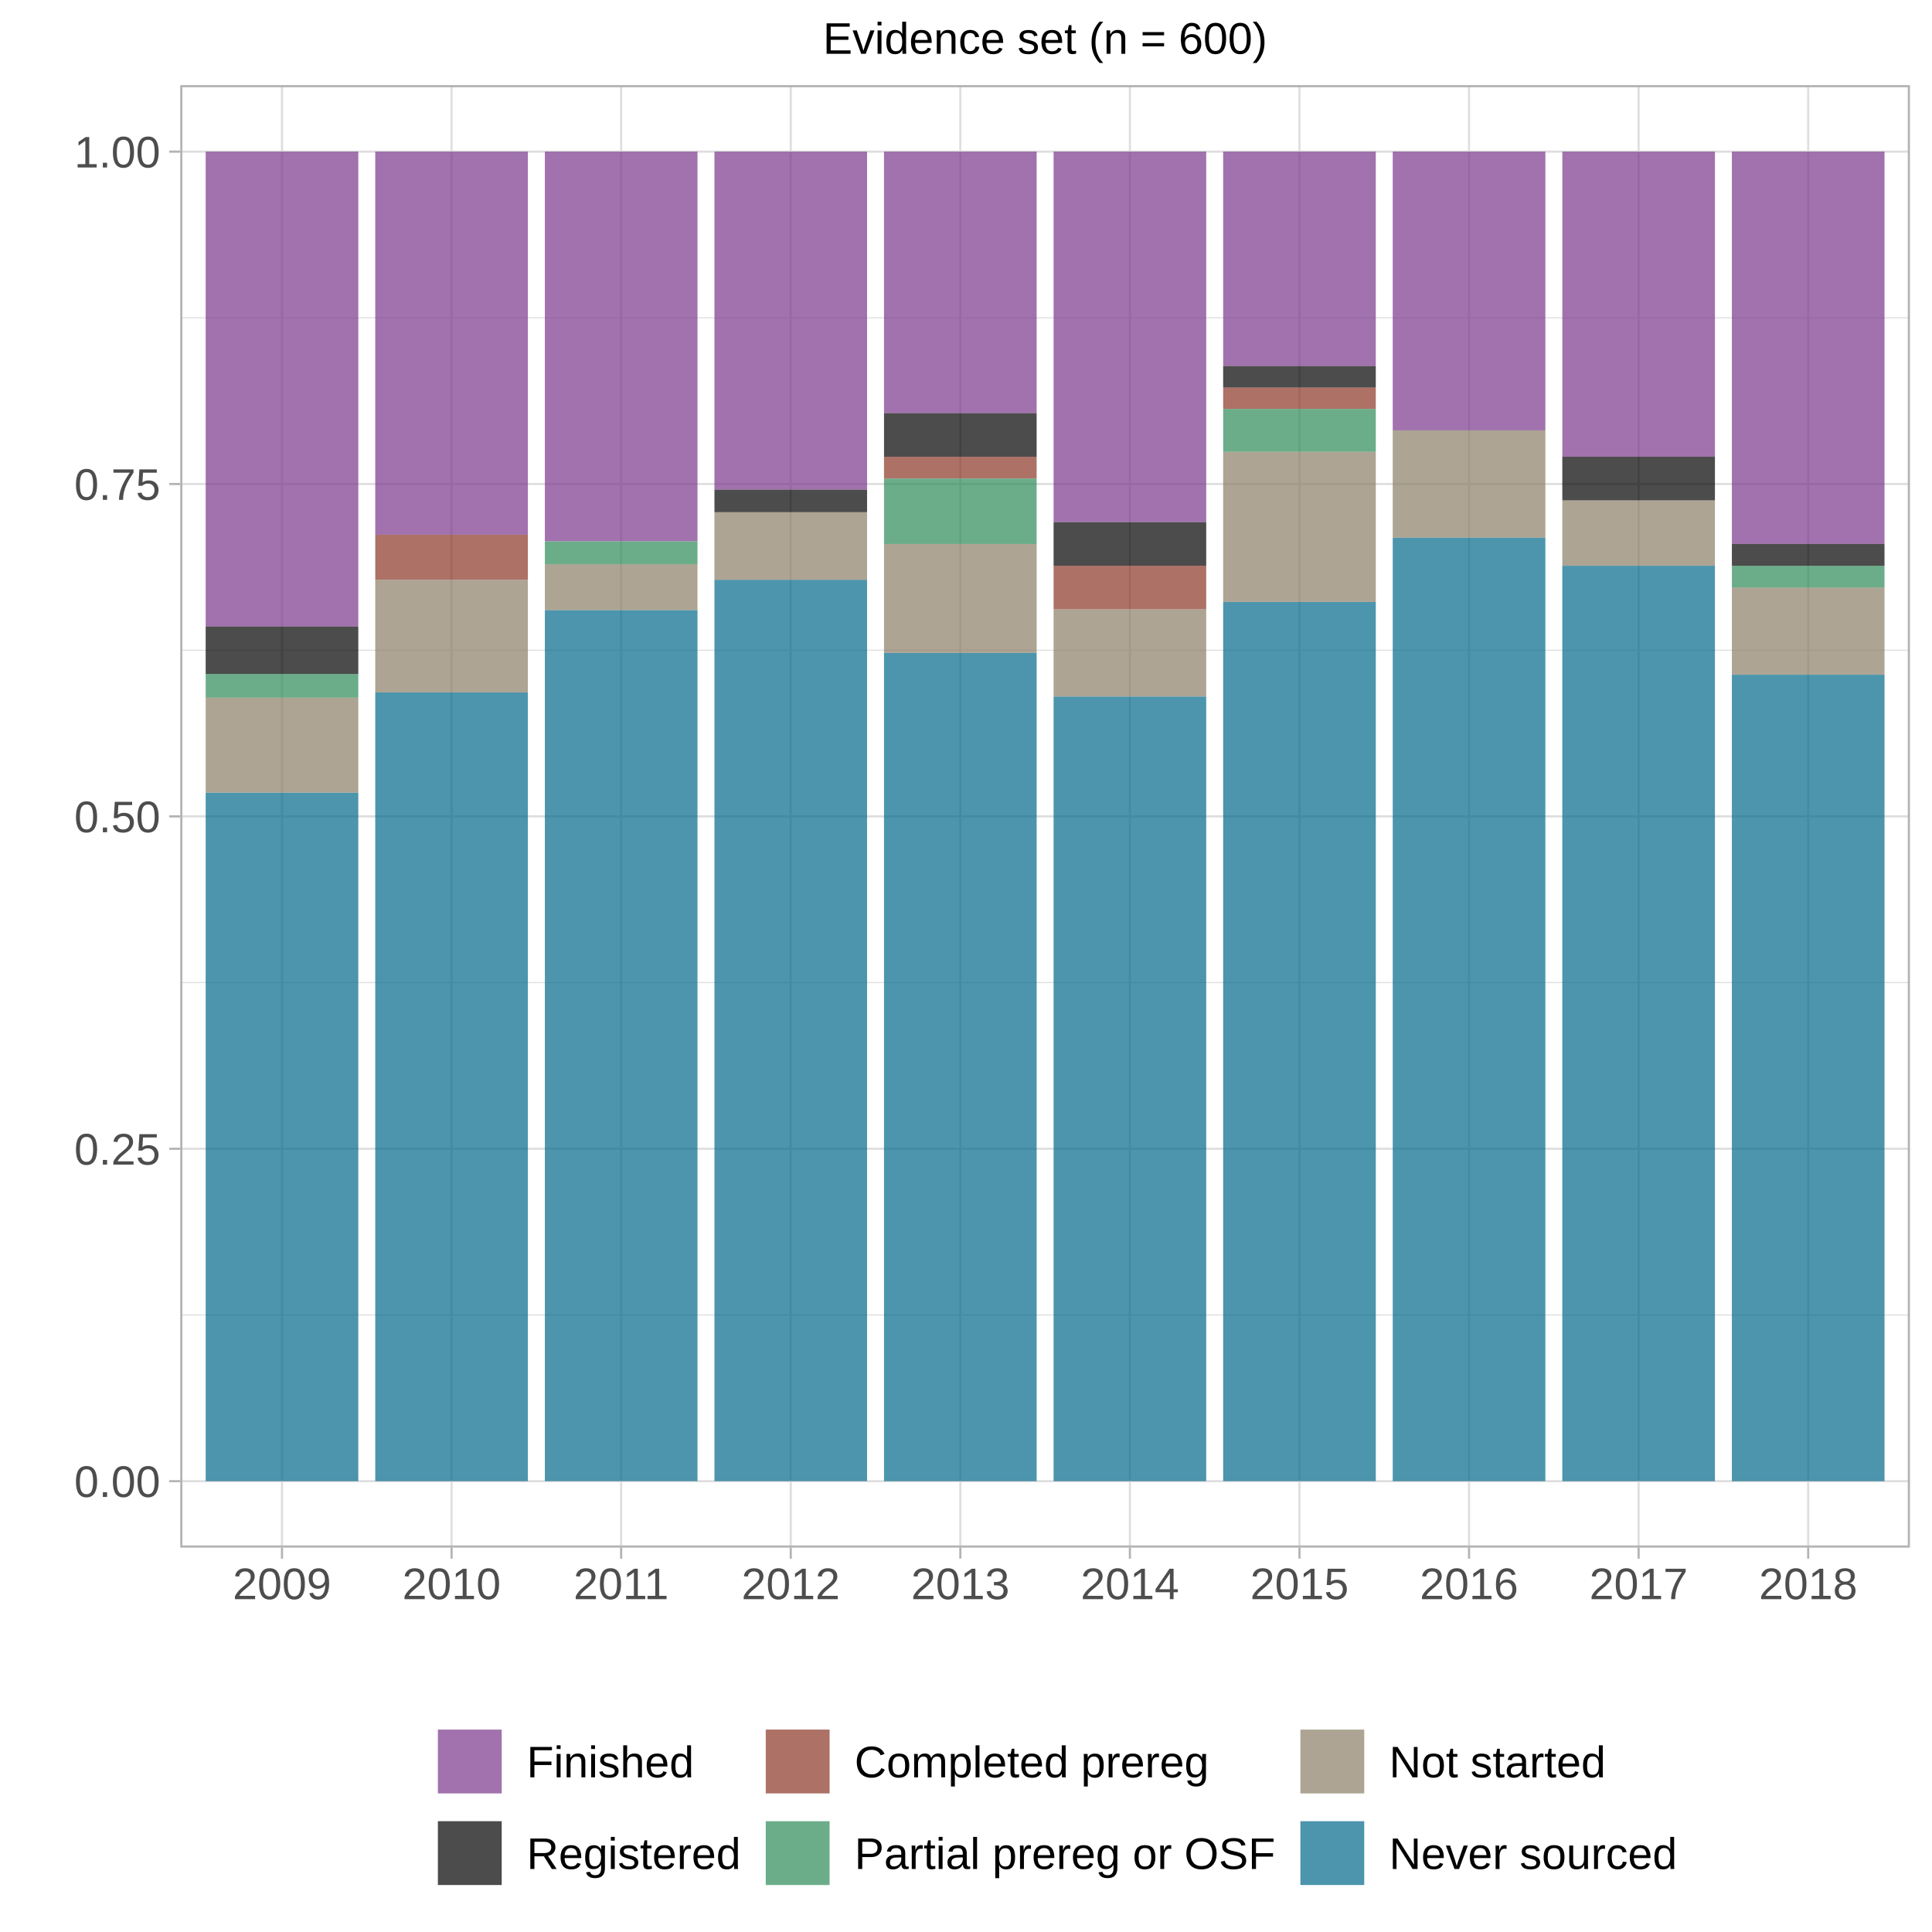
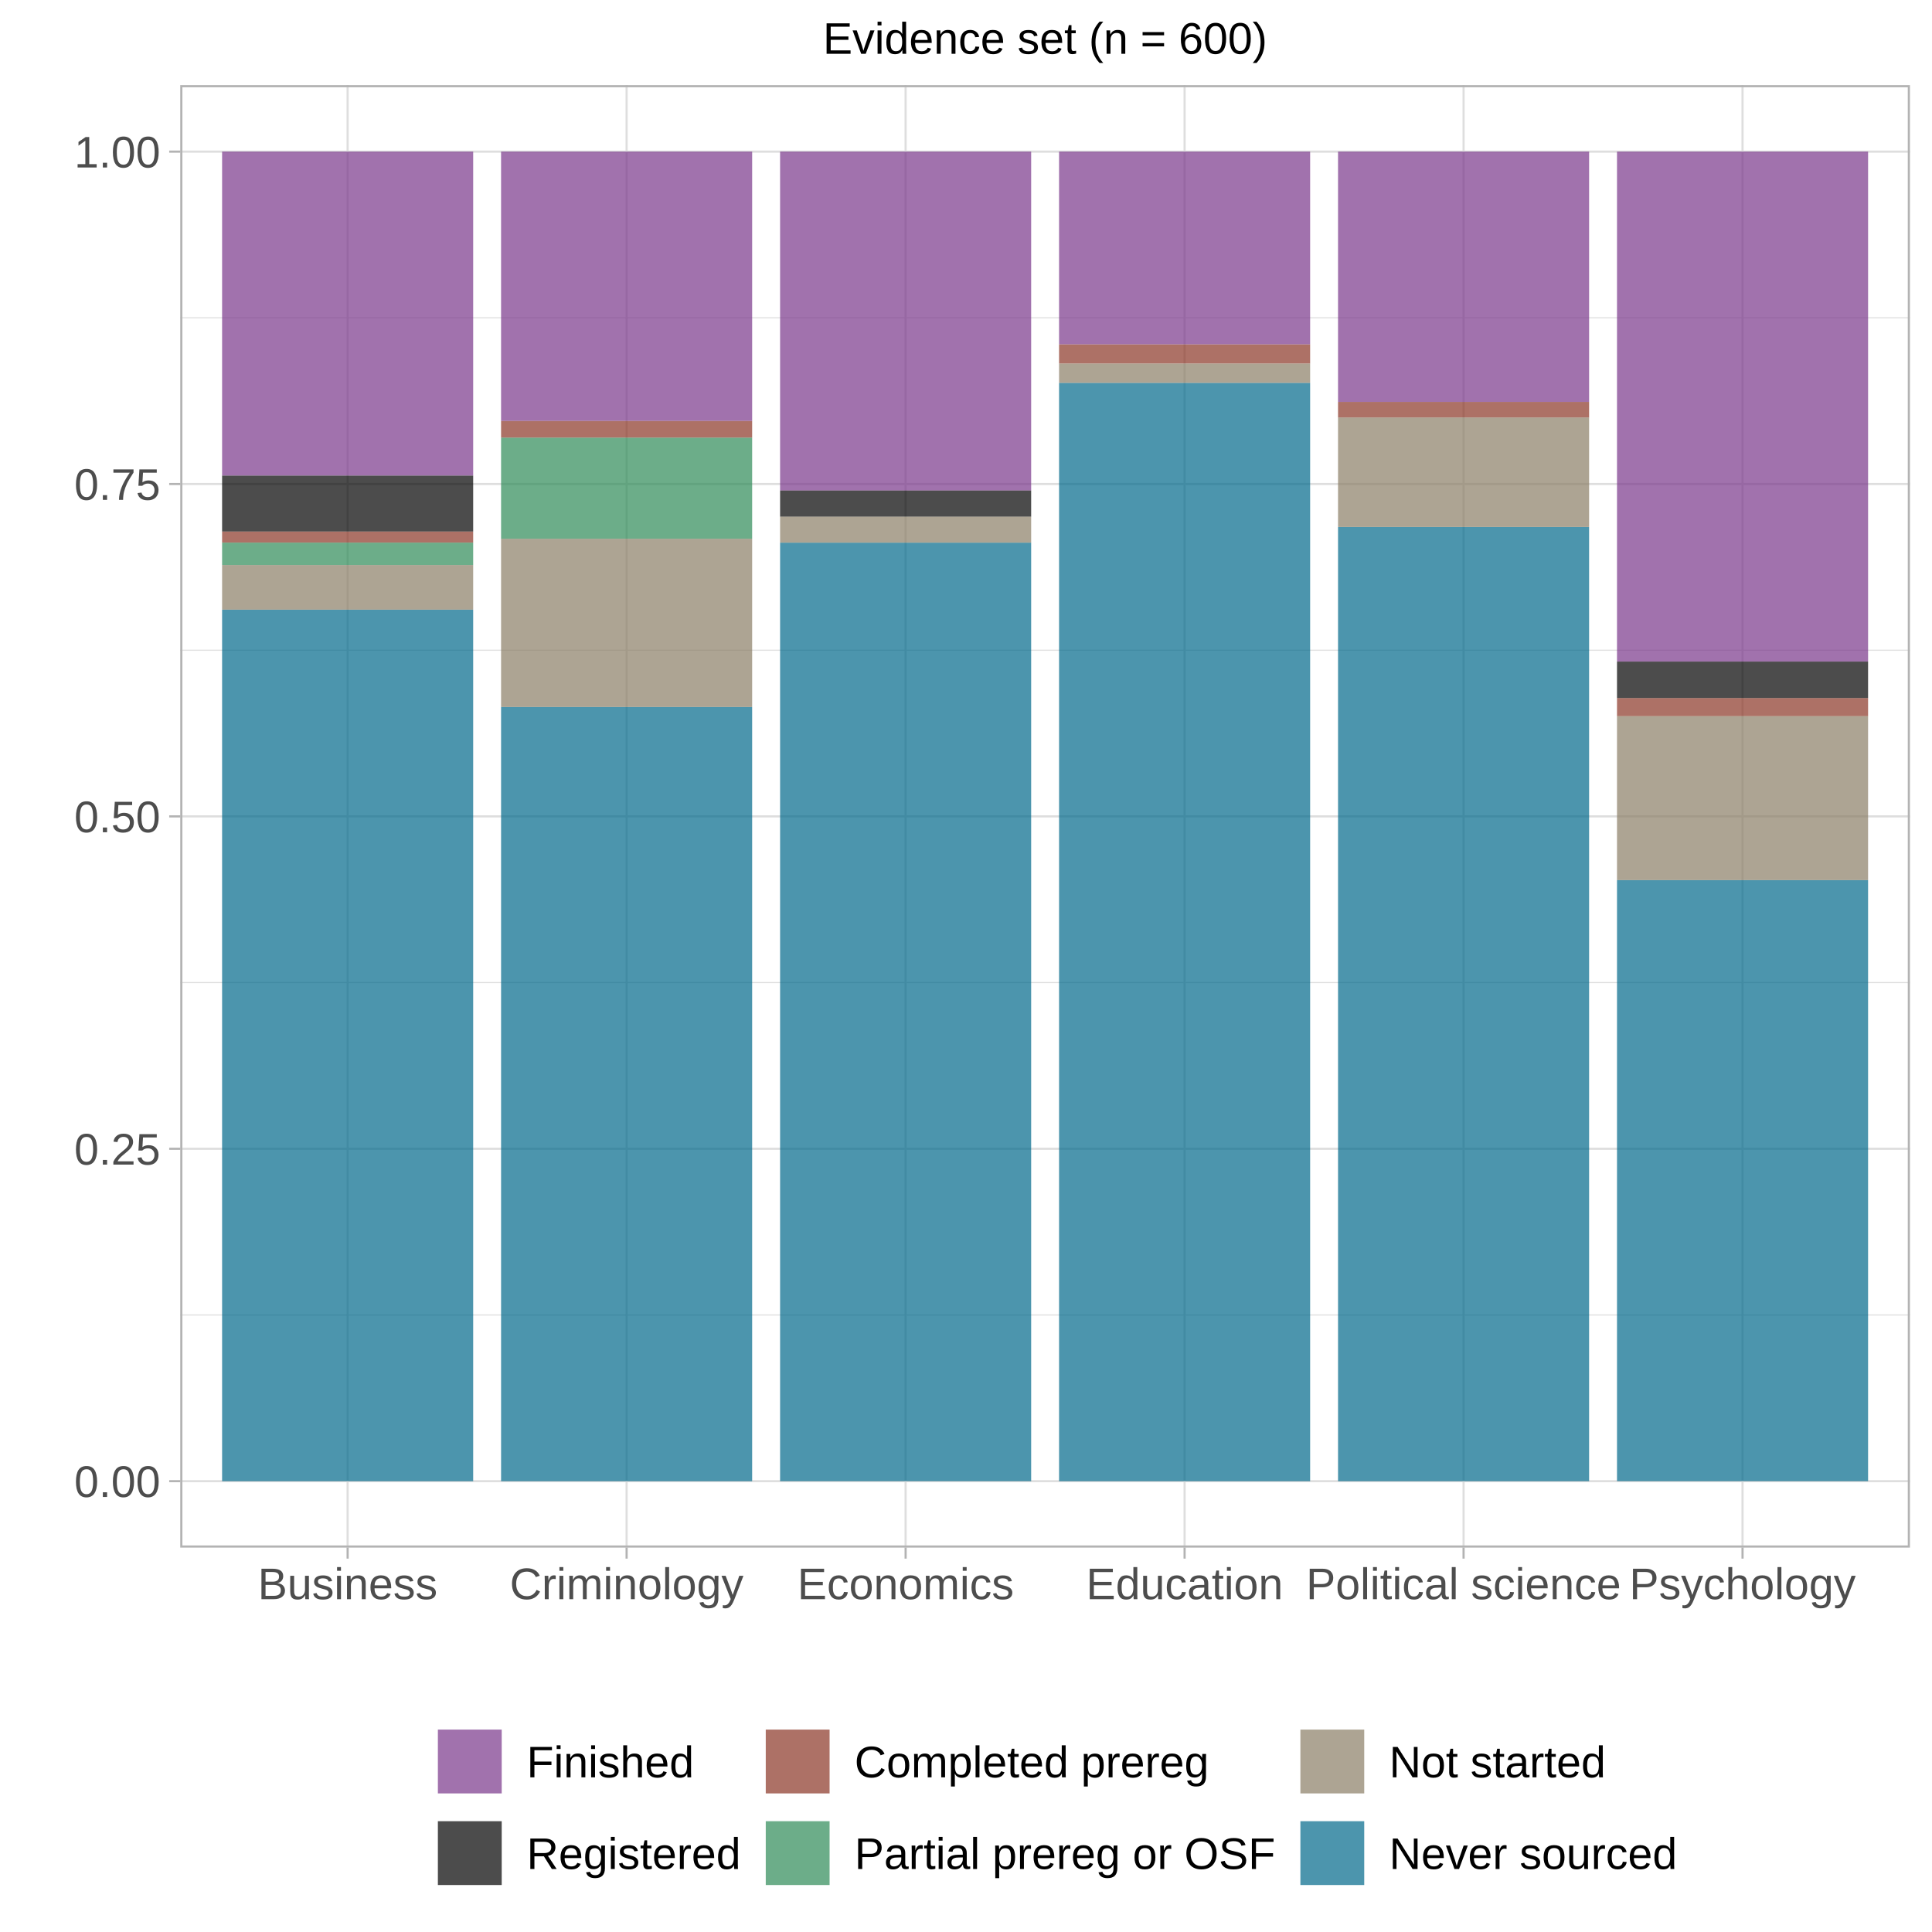
<svg xmlns="http://www.w3.org/2000/svg" width="480.00pt" height="480.00pt" viewBox="0 0 480.00 480.00">
  <g class="svglite">
    <defs>
      <style type="text/css">
    .svglite line, .svglite polyline, .svglite polygon, .svglite path, .svglite rect, .svglite circle {
      fill: none;
      stroke: #000000;
      stroke-linecap: round;
      stroke-linejoin: round;
      stroke-miterlimit: 10.00;
    }
    .svglite text {
      white-space: pre;
    }
    .svglite g.glyphgroup path {
      fill: inherit;
      stroke: none;
    }
  </style>
    </defs>
    <rect width="100%" height="100%" style="stroke: none; fill: #FFFFFF;" />
    <defs>
      <clipPath id="cpMC4wMHw0ODAuMDB8MC4wMHw0ODAuMDA=">
        <rect x="0.00" y="0.00" width="480.00" height="480.00" />
      </clipPath>
    </defs>
    <g clip-path="url(#cpMC4wMHw0ODAuMDB8MC4wMHw0ODAuMDA=)">
      <rect x="0.00" y="-0" width="480.00" height="480.00" style="stroke-width: 1.07; stroke: #FFFFFF; fill: #FFFFFF;" />
    </g>
    <defs>
      <clipPath id="cpNDQuNzh8NDc0LjUyfDIxLjE1fDM4NC41MA==">
        <rect x="44.78" y="21.15" width="429.74" height="363.35" />
      </clipPath>
    </defs>
    <g clip-path="url(#cpNDQuNzh8NDc0LjUyfDIxLjE1fDM4NC41MA==)">
      <rect x="44.78" y="21.15" width="429.74" height="363.35" style="stroke-width: 1.07; stroke: none; fill: #FFFFFF;" />
      <polyline points="44.78,326.70 474.52,326.70 " style="stroke-width: 0.27; stroke: #DEDEDE; stroke-linecap: butt;" />
      <polyline points="44.78,244.12 474.52,244.12 " style="stroke-width: 0.27; stroke: #DEDEDE; stroke-linecap: butt;" />
      <polyline points="44.78,161.54 474.52,161.54 " style="stroke-width: 0.27; stroke: #DEDEDE; stroke-linecap: butt;" />
      <polyline points="44.78,78.96 474.52,78.96 " style="stroke-width: 0.27; stroke: #DEDEDE; stroke-linecap: butt;" />
      <polyline points="44.78,367.99 474.52,367.99 " style="stroke-width: 0.53; stroke: #DEDEDE; stroke-linecap: butt;" />
      <polyline points="44.78,285.41 474.52,285.41 " style="stroke-width: 0.53; stroke: #DEDEDE; stroke-linecap: butt;" />
      <polyline points="44.78,202.83 474.52,202.83 " style="stroke-width: 0.53; stroke: #DEDEDE; stroke-linecap: butt;" />
      <polyline points="44.78,120.25 474.52,120.25 " style="stroke-width: 0.53; stroke: #DEDEDE; stroke-linecap: butt;" />
      <polyline points="44.78,37.67 474.52,37.67 " style="stroke-width: 0.53; stroke: #DEDEDE; stroke-linecap: butt;" />
-       <polyline points="70.06,384.50 70.06,21.15 " style="stroke-width: 0.53; stroke: #DEDEDE; stroke-linecap: butt;" />
-       <polyline points="112.19,384.50 112.19,21.15 " style="stroke-width: 0.53; stroke: #DEDEDE; stroke-linecap: butt;" />
-       <polyline points="154.32,384.50 154.32,21.15 " style="stroke-width: 0.53; stroke: #DEDEDE; stroke-linecap: butt;" />
-       <polyline points="196.46,384.50 196.46,21.15 " style="stroke-width: 0.53; stroke: #DEDEDE; stroke-linecap: butt;" />
-       <polyline points="238.59,384.50 238.59,21.15 " style="stroke-width: 0.53; stroke: #DEDEDE; stroke-linecap: butt;" />
-       <polyline points="280.72,384.50 280.72,21.15 " style="stroke-width: 0.53; stroke: #DEDEDE; stroke-linecap: butt;" />
-       <polyline points="322.85,384.50 322.85,21.15 " style="stroke-width: 0.53; stroke: #DEDEDE; stroke-linecap: butt;" />
-       <polyline points="364.98,384.50 364.98,21.15 " style="stroke-width: 0.53; stroke: #DEDEDE; stroke-linecap: butt;" />
-       <polyline points="407.11,384.50 407.11,21.15 " style="stroke-width: 0.53; stroke: #DEDEDE; stroke-linecap: butt;" />
-       <polyline points="449.24,384.50 449.24,21.15 " style="stroke-width: 0.53; stroke: #DEDEDE; stroke-linecap: butt;" />
-       <rect x="51.10" y="167.44" width="37.92" height="0.00" style="stroke-width: 1.07; stroke: none; stroke-linecap: butt; stroke-linejoin: miter; fill: #8B3626; fill-opacity: 0.70;" />
-       <rect x="51.10" y="37.67" width="37.92" height="117.97" style="stroke-width: 1.07; stroke: none; stroke-linecap: butt; stroke-linejoin: miter; fill: #7A378B; fill-opacity: 0.70;" />
-       <rect x="51.10" y="196.93" width="37.92" height="171.06" style="stroke-width: 1.07; stroke: none; stroke-linecap: butt; stroke-linejoin: miter; fill: #00688B; fill-opacity: 0.70;" />
-       <rect x="51.10" y="173.34" width="37.92" height="23.59" style="stroke-width: 1.07; stroke: none; stroke-linecap: butt; stroke-linejoin: miter; fill: #8B7E66; fill-opacity: 0.70;" />
-       <rect x="51.10" y="167.44" width="37.92" height="5.90" style="stroke-width: 1.07; stroke: none; stroke-linecap: butt; stroke-linejoin: miter; fill: #2E8B57; fill-opacity: 0.70;" />
-       <rect x="51.10" y="155.64" width="37.92" height="11.80" style="stroke-width: 1.07; stroke: none; stroke-linecap: butt; stroke-linejoin: miter; fill: #000000; fill-opacity: 0.70;" />
-       <rect x="93.23" y="132.85" width="37.92" height="11.20" style="stroke-width: 1.07; stroke: none; stroke-linecap: butt; stroke-linejoin: miter; fill: #8B3626; fill-opacity: 0.70;" />
-       <rect x="93.23" y="37.67" width="37.92" height="95.18" style="stroke-width: 1.07; stroke: none; stroke-linecap: butt; stroke-linejoin: miter; fill: #7A378B; fill-opacity: 0.70;" />
-       <rect x="93.23" y="172.04" width="37.92" height="195.95" style="stroke-width: 1.07; stroke: none; stroke-linecap: butt; stroke-linejoin: miter; fill: #00688B; fill-opacity: 0.70;" />
-       <rect x="93.23" y="144.04" width="37.92" height="27.99" style="stroke-width: 1.07; stroke: none; stroke-linecap: butt; stroke-linejoin: miter; fill: #8B7E66; fill-opacity: 0.70;" />
-       <rect x="93.23" y="144.04" width="37.92" height="0.00" style="stroke-width: 1.07; stroke: none; stroke-linecap: butt; stroke-linejoin: miter; fill: #2E8B57; fill-opacity: 0.70;" />
-       <rect x="93.23" y="132.85" width="37.92" height="0.00" style="stroke-width: 1.07; stroke: none; stroke-linecap: butt; stroke-linejoin: miter; fill: #000000; fill-opacity: 0.70;" />
-       <rect x="135.37" y="134.49" width="37.92" height="0.00" style="stroke-width: 1.07; stroke: none; stroke-linecap: butt; stroke-linejoin: miter; fill: #8B3626; fill-opacity: 0.70;" />
-       <rect x="135.37" y="37.67" width="37.92" height="96.82" style="stroke-width: 1.07; stroke: none; stroke-linecap: butt; stroke-linejoin: miter; fill: #7A378B; fill-opacity: 0.70;" />
-       <rect x="135.37" y="151.57" width="37.92" height="216.41" style="stroke-width: 1.07; stroke: none; stroke-linecap: butt; stroke-linejoin: miter; fill: #00688B; fill-opacity: 0.70;" />
-       <rect x="135.37" y="140.18" width="37.92" height="11.39" style="stroke-width: 1.07; stroke: none; stroke-linecap: butt; stroke-linejoin: miter; fill: #8B7E66; fill-opacity: 0.70;" />
-       <rect x="135.37" y="134.49" width="37.92" height="5.70" style="stroke-width: 1.07; stroke: none; stroke-linecap: butt; stroke-linejoin: miter; fill: #2E8B57; fill-opacity: 0.70;" />
-       <rect x="135.37" y="134.49" width="37.92" height="0.00" style="stroke-width: 1.07; stroke: none; stroke-linecap: butt; stroke-linejoin: miter; fill: #000000; fill-opacity: 0.70;" />
-       <rect x="177.50" y="127.25" width="37.92" height="0.00" style="stroke-width: 1.07; stroke: none; stroke-linecap: butt; stroke-linejoin: miter; fill: #8B3626; fill-opacity: 0.70;" />
-       <rect x="177.50" y="37.67" width="37.92" height="83.98" style="stroke-width: 1.07; stroke: none; stroke-linecap: butt; stroke-linejoin: miter; fill: #7A378B; fill-opacity: 0.70;" />
-       <rect x="177.50" y="144.04" width="37.92" height="223.94" style="stroke-width: 1.07; stroke: none; stroke-linecap: butt; stroke-linejoin: miter; fill: #00688B; fill-opacity: 0.70;" />
-       <rect x="177.50" y="127.25" width="37.92" height="16.80" style="stroke-width: 1.07; stroke: none; stroke-linecap: butt; stroke-linejoin: miter; fill: #8B7E66; fill-opacity: 0.70;" />
-       <rect x="177.50" y="127.25" width="37.92" height="0.00" style="stroke-width: 1.07; stroke: none; stroke-linecap: butt; stroke-linejoin: miter; fill: #2E8B57; fill-opacity: 0.70;" />
-       <rect x="177.50" y="121.65" width="37.92" height="5.60" style="stroke-width: 1.07; stroke: none; stroke-linecap: butt; stroke-linejoin: miter; fill: #000000; fill-opacity: 0.70;" />
-       <rect x="219.63" y="113.48" width="37.92" height="5.42" style="stroke-width: 1.07; stroke: none; stroke-linecap: butt; stroke-linejoin: miter; fill: #8B3626; fill-opacity: 0.70;" />
-       <rect x="219.63" y="37.67" width="37.92" height="64.98" style="stroke-width: 1.07; stroke: none; stroke-linecap: butt; stroke-linejoin: miter; fill: #7A378B; fill-opacity: 0.70;" />
-       <rect x="219.63" y="162.22" width="37.92" height="205.77" style="stroke-width: 1.07; stroke: none; stroke-linecap: butt; stroke-linejoin: miter; fill: #00688B; fill-opacity: 0.70;" />
-       <rect x="219.63" y="135.14" width="37.92" height="27.08" style="stroke-width: 1.07; stroke: none; stroke-linecap: butt; stroke-linejoin: miter; fill: #8B7E66; fill-opacity: 0.70;" />
-       <rect x="219.63" y="118.90" width="37.92" height="16.25" style="stroke-width: 1.07; stroke: none; stroke-linecap: butt; stroke-linejoin: miter; fill: #2E8B57; fill-opacity: 0.70;" />
-       <rect x="219.63" y="102.65" width="37.92" height="10.83" style="stroke-width: 1.07; stroke: none; stroke-linecap: butt; stroke-linejoin: miter; fill: #000000; fill-opacity: 0.70;" />
-       <rect x="261.76" y="140.56" width="37.92" height="10.83" style="stroke-width: 1.07; stroke: none; stroke-linecap: butt; stroke-linejoin: miter; fill: #8B3626; fill-opacity: 0.70;" />
-       <rect x="261.76" y="37.67" width="37.92" height="92.06" style="stroke-width: 1.07; stroke: none; stroke-linecap: butt; stroke-linejoin: miter; fill: #7A378B; fill-opacity: 0.70;" />
-       <rect x="261.76" y="173.05" width="37.92" height="194.94" style="stroke-width: 1.07; stroke: none; stroke-linecap: butt; stroke-linejoin: miter; fill: #00688B; fill-opacity: 0.70;" />
-       <rect x="261.76" y="151.39" width="37.92" height="21.66" style="stroke-width: 1.07; stroke: none; stroke-linecap: butt; stroke-linejoin: miter; fill: #8B7E66; fill-opacity: 0.70;" />
-       <rect x="261.76" y="151.39" width="37.92" height="0.00" style="stroke-width: 1.07; stroke: none; stroke-linecap: butt; stroke-linejoin: miter; fill: #2E8B57; fill-opacity: 0.70;" />
-       <rect x="261.76" y="129.73" width="37.92" height="10.83" style="stroke-width: 1.07; stroke: none; stroke-linecap: butt; stroke-linejoin: miter; fill: #000000; fill-opacity: 0.70;" />
-       <rect x="303.89" y="96.27" width="37.92" height="5.33" style="stroke-width: 1.07; stroke: none; stroke-linecap: butt; stroke-linejoin: miter; fill: #8B3626; fill-opacity: 0.70;" />
-       <rect x="303.89" y="37.67" width="37.92" height="53.28" style="stroke-width: 1.07; stroke: none; stroke-linecap: butt; stroke-linejoin: miter; fill: #7A378B; fill-opacity: 0.70;" />
-       <rect x="303.89" y="149.55" width="37.92" height="218.43" style="stroke-width: 1.07; stroke: none; stroke-linecap: butt; stroke-linejoin: miter; fill: #00688B; fill-opacity: 0.70;" />
-       <rect x="303.89" y="112.26" width="37.92" height="37.29" style="stroke-width: 1.07; stroke: none; stroke-linecap: butt; stroke-linejoin: miter; fill: #8B7E66; fill-opacity: 0.70;" />
-       <rect x="303.89" y="101.60" width="37.92" height="10.66" style="stroke-width: 1.07; stroke: none; stroke-linecap: butt; stroke-linejoin: miter; fill: #2E8B57; fill-opacity: 0.70;" />
-       <rect x="303.89" y="90.95" width="37.92" height="5.33" style="stroke-width: 1.07; stroke: none; stroke-linecap: butt; stroke-linejoin: miter; fill: #000000; fill-opacity: 0.70;" />
-       <rect x="346.02" y="106.93" width="37.92" height="0.00" style="stroke-width: 1.07; stroke: none; stroke-linecap: butt; stroke-linejoin: miter; fill: #8B3626; fill-opacity: 0.70;" />
-       <rect x="346.02" y="37.67" width="37.92" height="69.26" style="stroke-width: 1.07; stroke: none; stroke-linecap: butt; stroke-linejoin: miter; fill: #7A378B; fill-opacity: 0.70;" />
-       <rect x="346.02" y="133.57" width="37.92" height="234.42" style="stroke-width: 1.07; stroke: none; stroke-linecap: butt; stroke-linejoin: miter; fill: #00688B; fill-opacity: 0.70;" />
-       <rect x="346.02" y="106.93" width="37.92" height="26.64" style="stroke-width: 1.07; stroke: none; stroke-linecap: butt; stroke-linejoin: miter; fill: #8B7E66; fill-opacity: 0.70;" />
-       <rect x="346.02" y="106.93" width="37.92" height="0.00" style="stroke-width: 1.07; stroke: none; stroke-linecap: butt; stroke-linejoin: miter; fill: #2E8B57; fill-opacity: 0.70;" />
-       <rect x="346.02" y="106.93" width="37.92" height="0.00" style="stroke-width: 1.07; stroke: none; stroke-linecap: butt; stroke-linejoin: miter; fill: #000000; fill-opacity: 0.70;" />
-       <rect x="388.15" y="124.31" width="37.92" height="0.00" style="stroke-width: 1.07; stroke: none; stroke-linecap: butt; stroke-linejoin: miter; fill: #8B3626; fill-opacity: 0.70;" />
-       <rect x="388.15" y="37.67" width="37.92" height="75.81" style="stroke-width: 1.07; stroke: none; stroke-linecap: butt; stroke-linejoin: miter; fill: #7A378B; fill-opacity: 0.70;" />
-       <rect x="388.15" y="140.56" width="37.92" height="227.43" style="stroke-width: 1.07; stroke: none; stroke-linecap: butt; stroke-linejoin: miter; fill: #00688B; fill-opacity: 0.70;" />
-       <rect x="388.15" y="124.31" width="37.92" height="16.25" style="stroke-width: 1.07; stroke: none; stroke-linecap: butt; stroke-linejoin: miter; fill: #8B7E66; fill-opacity: 0.70;" />
-       <rect x="388.15" y="124.31" width="37.92" height="0.00" style="stroke-width: 1.07; stroke: none; stroke-linecap: butt; stroke-linejoin: miter; fill: #2E8B57; fill-opacity: 0.70;" />
-       <rect x="388.15" y="113.48" width="37.92" height="10.83" style="stroke-width: 1.07; stroke: none; stroke-linecap: butt; stroke-linejoin: miter; fill: #000000; fill-opacity: 0.70;" />
-       <rect x="430.28" y="140.56" width="37.92" height="0.00" style="stroke-width: 1.07; stroke: none; stroke-linecap: butt; stroke-linejoin: miter; fill: #8B3626; fill-opacity: 0.70;" />
-       <rect x="430.28" y="37.67" width="37.92" height="97.47" style="stroke-width: 1.07; stroke: none; stroke-linecap: butt; stroke-linejoin: miter; fill: #7A378B; fill-opacity: 0.70;" />
-       <rect x="430.28" y="167.63" width="37.92" height="200.36" style="stroke-width: 1.07; stroke: none; stroke-linecap: butt; stroke-linejoin: miter; fill: #00688B; fill-opacity: 0.70;" />
-       <rect x="430.28" y="145.97" width="37.92" height="21.66" style="stroke-width: 1.07; stroke: none; stroke-linecap: butt; stroke-linejoin: miter; fill: #8B7E66; fill-opacity: 0.70;" />
-       <rect x="430.28" y="140.56" width="37.92" height="5.42" style="stroke-width: 1.07; stroke: none; stroke-linecap: butt; stroke-linejoin: miter; fill: #2E8B57; fill-opacity: 0.70;" />
-       <rect x="430.28" y="135.14" width="37.92" height="5.42" style="stroke-width: 1.07; stroke: none; stroke-linecap: butt; stroke-linejoin: miter; fill: #000000; fill-opacity: 0.70;" />
+       <polyline points="86.37,384.50 86.37,21.15 " style="stroke-width: 0.53; stroke: #DEDEDE; stroke-linecap: butt;" />
+       <polyline points="155.68,384.50 155.68,21.15 " style="stroke-width: 0.53; stroke: #DEDEDE; stroke-linecap: butt;" />
+       <polyline points="225.00,384.50 225.00,21.15 " style="stroke-width: 0.53; stroke: #DEDEDE; stroke-linecap: butt;" />
+       <polyline points="294.31,384.50 294.31,21.15 " style="stroke-width: 0.53; stroke: #DEDEDE; stroke-linecap: butt;" />
+       <polyline points="363.62,384.50 363.62,21.15 " style="stroke-width: 0.53; stroke: #DEDEDE; stroke-linecap: butt;" />
+       <polyline points="432.93,384.50 432.93,21.15 " style="stroke-width: 0.53; stroke: #DEDEDE; stroke-linecap: butt;" />
+       <rect x="55.18" y="132.05" width="62.38" height="2.78" style="stroke-width: 1.07; stroke: none; stroke-linecap: butt; stroke-linejoin: miter; fill: #8B3626; fill-opacity: 0.70;" />
+       <rect x="55.18" y="37.67" width="62.38" height="80.50" style="stroke-width: 1.07; stroke: none; stroke-linecap: butt; stroke-linejoin: miter; fill: #7A378B; fill-opacity: 0.70;" />
+       <rect x="55.18" y="151.48" width="62.38" height="216.51" style="stroke-width: 1.07; stroke: none; stroke-linecap: butt; stroke-linejoin: miter; fill: #00688B; fill-opacity: 0.70;" />
+       <rect x="55.18" y="140.37" width="62.38" height="11.10" style="stroke-width: 1.07; stroke: none; stroke-linecap: butt; stroke-linejoin: miter; fill: #8B7E66; fill-opacity: 0.70;" />
+       <rect x="55.18" y="134.82" width="62.38" height="5.55" style="stroke-width: 1.07; stroke: none; stroke-linecap: butt; stroke-linejoin: miter; fill: #2E8B57; fill-opacity: 0.70;" />
+       <rect x="55.18" y="118.17" width="62.38" height="13.88" style="stroke-width: 1.07; stroke: none; stroke-linecap: butt; stroke-linejoin: miter; fill: #000000; fill-opacity: 0.70;" />
+       <rect x="193.81" y="128.34" width="62.38" height="0.00" style="stroke-width: 1.07; stroke: none; stroke-linecap: butt; stroke-linejoin: miter; fill: #8B3626; fill-opacity: 0.70;" />
+       <rect x="193.81" y="37.67" width="62.38" height="84.20" style="stroke-width: 1.07; stroke: none; stroke-linecap: butt; stroke-linejoin: miter; fill: #7A378B; fill-opacity: 0.70;" />
+       <rect x="193.81" y="134.82" width="62.38" height="233.16" style="stroke-width: 1.07; stroke: none; stroke-linecap: butt; stroke-linejoin: miter; fill: #00688B; fill-opacity: 0.70;" />
+       <rect x="193.81" y="128.34" width="62.38" height="6.48" style="stroke-width: 1.07; stroke: none; stroke-linecap: butt; stroke-linejoin: miter; fill: #8B7E66; fill-opacity: 0.70;" />
+       <rect x="193.81" y="128.34" width="62.38" height="0.00" style="stroke-width: 1.07; stroke: none; stroke-linecap: butt; stroke-linejoin: miter; fill: #2E8B57; fill-opacity: 0.70;" />
+       <rect x="193.81" y="121.87" width="62.38" height="6.48" style="stroke-width: 1.07; stroke: none; stroke-linecap: butt; stroke-linejoin: miter; fill: #000000; fill-opacity: 0.70;" />
+       <rect x="263.12" y="85.54" width="62.38" height="4.79" style="stroke-width: 1.07; stroke: none; stroke-linecap: butt; stroke-linejoin: miter; fill: #8B3626; fill-opacity: 0.70;" />
+       <rect x="263.12" y="37.67" width="62.38" height="47.87" style="stroke-width: 1.07; stroke: none; stroke-linecap: butt; stroke-linejoin: miter; fill: #7A378B; fill-opacity: 0.70;" />
+       <rect x="263.12" y="95.12" width="62.38" height="272.87" style="stroke-width: 1.07; stroke: none; stroke-linecap: butt; stroke-linejoin: miter; fill: #00688B; fill-opacity: 0.70;" />
+       <rect x="263.12" y="90.33" width="62.38" height="4.79" style="stroke-width: 1.07; stroke: none; stroke-linecap: butt; stroke-linejoin: miter; fill: #8B7E66; fill-opacity: 0.70;" />
+       <rect x="263.12" y="90.33" width="62.38" height="0.00" style="stroke-width: 1.07; stroke: none; stroke-linecap: butt; stroke-linejoin: miter; fill: #2E8B57; fill-opacity: 0.70;" />
+       <rect x="263.12" y="85.54" width="62.38" height="0.00" style="stroke-width: 1.07; stroke: none; stroke-linecap: butt; stroke-linejoin: miter; fill: #000000; fill-opacity: 0.70;" />
+       <rect x="332.43" y="99.85" width="62.38" height="3.89" style="stroke-width: 1.07; stroke: none; stroke-linecap: butt; stroke-linejoin: miter; fill: #8B3626; fill-opacity: 0.70;" />
+       <rect x="332.43" y="37.67" width="62.38" height="62.18" style="stroke-width: 1.07; stroke: none; stroke-linecap: butt; stroke-linejoin: miter; fill: #7A378B; fill-opacity: 0.70;" />
+       <rect x="332.43" y="130.94" width="62.38" height="237.05" style="stroke-width: 1.07; stroke: none; stroke-linecap: butt; stroke-linejoin: miter; fill: #00688B; fill-opacity: 0.70;" />
+       <rect x="332.43" y="103.73" width="62.38" height="27.20" style="stroke-width: 1.07; stroke: none; stroke-linecap: butt; stroke-linejoin: miter; fill: #8B7E66; fill-opacity: 0.70;" />
+       <rect x="332.43" y="103.73" width="62.38" height="0.00" style="stroke-width: 1.07; stroke: none; stroke-linecap: butt; stroke-linejoin: miter; fill: #2E8B57; fill-opacity: 0.70;" />
+       <rect x="332.43" y="99.85" width="62.38" height="0.00" style="stroke-width: 1.07; stroke: none; stroke-linecap: butt; stroke-linejoin: miter; fill: #000000; fill-opacity: 0.70;" />
+       <rect x="401.74" y="173.42" width="62.38" height="4.52" style="stroke-width: 1.07; stroke: none; stroke-linecap: butt; stroke-linejoin: miter; fill: #8B3626; fill-opacity: 0.70;" />
+       <rect x="401.74" y="37.67" width="62.38" height="126.70" style="stroke-width: 1.07; stroke: none; stroke-linecap: butt; stroke-linejoin: miter; fill: #7A378B; fill-opacity: 0.70;" />
+       <rect x="401.74" y="218.66" width="62.38" height="149.32" style="stroke-width: 1.07; stroke: none; stroke-linecap: butt; stroke-linejoin: miter; fill: #00688B; fill-opacity: 0.70;" />
+       <rect x="401.74" y="177.94" width="62.38" height="40.72" style="stroke-width: 1.07; stroke: none; stroke-linecap: butt; stroke-linejoin: miter; fill: #8B7E66; fill-opacity: 0.70;" />
+       <rect x="401.74" y="177.94" width="62.38" height="0.00" style="stroke-width: 1.07; stroke: none; stroke-linecap: butt; stroke-linejoin: miter; fill: #2E8B57; fill-opacity: 0.70;" />
+       <rect x="401.74" y="164.37" width="62.38" height="9.05" style="stroke-width: 1.07; stroke: none; stroke-linecap: butt; stroke-linejoin: miter; fill: #000000; fill-opacity: 0.70;" />
+       <rect x="124.49" y="104.57" width="62.38" height="4.18" style="stroke-width: 1.07; stroke: none; stroke-linecap: butt; stroke-linejoin: miter; fill: #8B3626; fill-opacity: 0.70;" />
+       <rect x="124.49" y="37.67" width="62.38" height="66.90" style="stroke-width: 1.07; stroke: none; stroke-linecap: butt; stroke-linejoin: miter; fill: #7A378B; fill-opacity: 0.70;" />
+       <rect x="124.49" y="175.65" width="62.38" height="192.34" style="stroke-width: 1.07; stroke: none; stroke-linecap: butt; stroke-linejoin: miter; fill: #00688B; fill-opacity: 0.70;" />
+       <rect x="124.49" y="133.84" width="62.38" height="41.81" style="stroke-width: 1.07; stroke: none; stroke-linecap: butt; stroke-linejoin: miter; fill: #8B7E66; fill-opacity: 0.70;" />
+       <rect x="124.49" y="108.75" width="62.38" height="25.09" style="stroke-width: 1.07; stroke: none; stroke-linecap: butt; stroke-linejoin: miter; fill: #2E8B57; fill-opacity: 0.70;" />
+       <rect x="124.49" y="104.57" width="62.38" height="0.00" style="stroke-width: 1.07; stroke: none; stroke-linecap: butt; stroke-linejoin: miter; fill: #000000; fill-opacity: 0.70;" />
      <rect x="44.78" y="21.15" width="429.74" height="363.35" style="stroke-width: 1.07; stroke: #B3B3B3;" />
    </g>
    <g clip-path="url(#cpMC4wMHw0ODAuMDB8MC4wMHw0ODAuMDA=)">
      <text x="39.85" y="371.92" text-anchor="end" style="font-size: 11.00px;fill: #4D4D4D; font-family: &quot;Arial&quot;;" textLength="21.44px" lengthAdjust="spacingAndGlyphs">0.00</text>
      <text x="39.85" y="289.35" text-anchor="end" style="font-size: 11.00px;fill: #4D4D4D; font-family: &quot;Arial&quot;;" textLength="21.44px" lengthAdjust="spacingAndGlyphs">0.25</text>
      <text x="39.85" y="206.77" text-anchor="end" style="font-size: 11.00px;fill: #4D4D4D; font-family: &quot;Arial&quot;;" textLength="21.44px" lengthAdjust="spacingAndGlyphs">0.50</text>
      <text x="39.85" y="124.19" text-anchor="end" style="font-size: 11.00px;fill: #4D4D4D; font-family: &quot;Arial&quot;;" textLength="21.44px" lengthAdjust="spacingAndGlyphs">0.75</text>
      <text x="39.85" y="41.61" text-anchor="end" style="font-size: 11.00px;fill: #4D4D4D; font-family: &quot;Arial&quot;;" textLength="21.44px" lengthAdjust="spacingAndGlyphs">1.00</text>
      <polyline points="42.04,367.99 44.78,367.99 " style="stroke-width: 0.53; stroke: #B3B3B3; stroke-linecap: butt;" />
      <polyline points="42.04,285.41 44.78,285.41 " style="stroke-width: 0.53; stroke: #B3B3B3; stroke-linecap: butt;" />
      <polyline points="42.04,202.83 44.78,202.83 " style="stroke-width: 0.53; stroke: #B3B3B3; stroke-linecap: butt;" />
      <polyline points="42.04,120.25 44.78,120.25 " style="stroke-width: 0.53; stroke: #B3B3B3; stroke-linecap: butt;" />
      <polyline points="42.04,37.67 44.78,37.67 " style="stroke-width: 0.53; stroke: #B3B3B3; stroke-linecap: butt;" />
-       <polyline points="70.06,387.24 70.06,384.50 " style="stroke-width: 0.53; stroke: #B3B3B3; stroke-linecap: butt;" />
-       <polyline points="112.19,387.24 112.19,384.50 " style="stroke-width: 0.53; stroke: #B3B3B3; stroke-linecap: butt;" />
-       <polyline points="154.32,387.24 154.32,384.50 " style="stroke-width: 0.53; stroke: #B3B3B3; stroke-linecap: butt;" />
-       <polyline points="196.46,387.24 196.46,384.50 " style="stroke-width: 0.53; stroke: #B3B3B3; stroke-linecap: butt;" />
-       <polyline points="238.59,387.24 238.59,384.50 " style="stroke-width: 0.53; stroke: #B3B3B3; stroke-linecap: butt;" />
-       <polyline points="280.72,387.24 280.72,384.50 " style="stroke-width: 0.53; stroke: #B3B3B3; stroke-linecap: butt;" />
-       <polyline points="322.85,387.24 322.85,384.50 " style="stroke-width: 0.53; stroke: #B3B3B3; stroke-linecap: butt;" />
-       <polyline points="364.98,387.24 364.98,384.50 " style="stroke-width: 0.53; stroke: #B3B3B3; stroke-linecap: butt;" />
-       <polyline points="407.11,387.24 407.11,384.50 " style="stroke-width: 0.53; stroke: #B3B3B3; stroke-linecap: butt;" />
-       <polyline points="449.24,387.24 449.24,384.50 " style="stroke-width: 0.53; stroke: #B3B3B3; stroke-linecap: butt;" />
-       <text x="70.06" y="397.31" text-anchor="middle" style="font-size: 11.00px;fill: #4D4D4D; font-family: &quot;Arial&quot;;" textLength="24.50px" lengthAdjust="spacingAndGlyphs">2009</text>
-       <text x="112.19" y="397.31" text-anchor="middle" style="font-size: 11.00px;fill: #4D4D4D; font-family: &quot;Arial&quot;;" textLength="24.50px" lengthAdjust="spacingAndGlyphs">2010</text>
-       <text x="154.32" y="397.31" text-anchor="middle" style="font-size: 11.00px;fill: #4D4D4D; font-family: &quot;Arial&quot;;" textLength="23.69px" lengthAdjust="spacingAndGlyphs">2011</text>
-       <text x="196.46" y="397.31" text-anchor="middle" style="font-size: 11.00px;fill: #4D4D4D; font-family: &quot;Arial&quot;;" textLength="24.50px" lengthAdjust="spacingAndGlyphs">2012</text>
-       <text x="238.59" y="397.31" text-anchor="middle" style="font-size: 11.00px;fill: #4D4D4D; font-family: &quot;Arial&quot;;" textLength="24.50px" lengthAdjust="spacingAndGlyphs">2013</text>
-       <text x="280.72" y="397.31" text-anchor="middle" style="font-size: 11.00px;fill: #4D4D4D; font-family: &quot;Arial&quot;;" textLength="24.50px" lengthAdjust="spacingAndGlyphs">2014</text>
-       <text x="322.85" y="397.31" text-anchor="middle" style="font-size: 11.00px;fill: #4D4D4D; font-family: &quot;Arial&quot;;" textLength="24.50px" lengthAdjust="spacingAndGlyphs">2015</text>
-       <text x="364.98" y="397.31" text-anchor="middle" style="font-size: 11.00px;fill: #4D4D4D; font-family: &quot;Arial&quot;;" textLength="24.50px" lengthAdjust="spacingAndGlyphs">2016</text>
-       <text x="407.11" y="397.31" text-anchor="middle" style="font-size: 11.00px;fill: #4D4D4D; font-family: &quot;Arial&quot;;" textLength="24.50px" lengthAdjust="spacingAndGlyphs">2017</text>
-       <text x="449.24" y="397.31" text-anchor="middle" style="font-size: 11.00px;fill: #4D4D4D; font-family: &quot;Arial&quot;;" textLength="24.50px" lengthAdjust="spacingAndGlyphs">2018</text>
+       <polyline points="86.37,387.24 86.37,384.50 " style="stroke-width: 0.53; stroke: #B3B3B3; stroke-linecap: butt;" />
+       <polyline points="155.68,387.24 155.68,384.50 " style="stroke-width: 0.53; stroke: #B3B3B3; stroke-linecap: butt;" />
+       <polyline points="225.00,387.24 225.00,384.50 " style="stroke-width: 0.53; stroke: #B3B3B3; stroke-linecap: butt;" />
+       <polyline points="294.31,387.24 294.31,384.50 " style="stroke-width: 0.53; stroke: #B3B3B3; stroke-linecap: butt;" />
+       <polyline points="363.62,387.24 363.62,384.50 " style="stroke-width: 0.53; stroke: #B3B3B3; stroke-linecap: butt;" />
+       <polyline points="432.93,387.24 432.93,384.50 " style="stroke-width: 0.53; stroke: #B3B3B3; stroke-linecap: butt;" />
+       <text x="86.37" y="397.31" text-anchor="middle" style="font-size: 11.00px;fill: #4D4D4D; font-family: &quot;Arial&quot;;" textLength="44.66px" lengthAdjust="spacingAndGlyphs">Business</text>
+       <text x="155.68" y="397.31" text-anchor="middle" style="font-size: 11.00px;fill: #4D4D4D; font-family: &quot;Arial&quot;;" textLength="58.06px" lengthAdjust="spacingAndGlyphs">Criminology</text>
+       <text x="225.00" y="397.31" text-anchor="middle" style="font-size: 11.00px;fill: #4D4D4D; font-family: &quot;Arial&quot;;" textLength="53.81px" lengthAdjust="spacingAndGlyphs">Economics</text>
+       <text x="294.31" y="397.31" text-anchor="middle" style="font-size: 11.00px;fill: #4D4D4D; font-family: &quot;Arial&quot;;" textLength="48.97px" lengthAdjust="spacingAndGlyphs">Education</text>
+       <text x="363.62" y="397.31" text-anchor="middle" style="font-size: 11.00px;fill: #4D4D4D; font-family: &quot;Arial&quot;;" textLength="78.28px" lengthAdjust="spacingAndGlyphs">Political science</text>
+       <text x="432.93" y="397.31" text-anchor="middle" style="font-size: 11.00px;fill: #4D4D4D; font-family: &quot;Arial&quot;;" textLength="56.28px" lengthAdjust="spacingAndGlyphs">Psychology</text>
      <rect x="97.13" y="423.52" width="325.05" height="51.00" style="stroke-width: 1.07; stroke: none; fill: #FFFFFF;" />
      <rect x="108.09" y="429.00" width="17.28" height="17.28" style="stroke-width: 1.07; stroke: none; fill: #FFFFFF;" />
      <rect x="108.79" y="429.71" width="15.86" height="15.86" style="stroke-width: 1.07; stroke: none; stroke-linecap: butt; stroke-linejoin: miter; fill: #7A378B; fill-opacity: 0.70;" />
      <rect x="108.09" y="451.76" width="17.28" height="17.28" style="stroke-width: 1.07; stroke: none; fill: #FFFFFF;" />
      <rect x="108.79" y="452.47" width="15.86" height="15.86" style="stroke-width: 1.07; stroke: none; stroke-linecap: butt; stroke-linejoin: miter; fill: #000000; fill-opacity: 0.70;" />
      <rect x="189.54" y="429.00" width="17.28" height="17.28" style="stroke-width: 1.07; stroke: none; fill: #FFFFFF;" />
      <rect x="190.25" y="429.71" width="15.86" height="15.86" style="stroke-width: 1.07; stroke: none; stroke-linecap: butt; stroke-linejoin: miter; fill: #8B3626; fill-opacity: 0.70;" />
      <rect x="189.54" y="451.76" width="17.28" height="17.28" style="stroke-width: 1.07; stroke: none; fill: #FFFFFF;" />
      <rect x="190.25" y="452.47" width="15.86" height="15.86" style="stroke-width: 1.07; stroke: none; stroke-linecap: butt; stroke-linejoin: miter; fill: #2E8B57; fill-opacity: 0.70;" />
      <rect x="322.38" y="429.00" width="17.28" height="17.28" style="stroke-width: 1.07; stroke: none; fill: #FFFFFF;" />
      <rect x="323.08" y="429.71" width="15.86" height="15.86" style="stroke-width: 1.07; stroke: none; stroke-linecap: butt; stroke-linejoin: miter; fill: #8B7E66; fill-opacity: 0.70;" />
      <rect x="322.38" y="451.76" width="17.28" height="17.28" style="stroke-width: 1.07; stroke: none; fill: #FFFFFF;" />
      <rect x="323.08" y="452.47" width="15.86" height="15.86" style="stroke-width: 1.07; stroke: none; stroke-linecap: butt; stroke-linejoin: miter; fill: #00688B; fill-opacity: 0.70;" />
      <text x="130.85" y="441.58" style="font-size: 11.00px; font-family: &quot;Arial&quot;;" textLength="41.59px" lengthAdjust="spacingAndGlyphs">Finished</text>
      <text x="130.85" y="464.34" style="font-size: 11.00px; font-family: &quot;Arial&quot;;" textLength="53.22px" lengthAdjust="spacingAndGlyphs">Registered</text>
      <text x="212.30" y="441.58" style="font-size: 11.00px; font-family: &quot;Arial&quot;;" textLength="88.09px" lengthAdjust="spacingAndGlyphs">Completed prereg</text>
      <text x="212.30" y="464.34" style="font-size: 11.00px; font-family: &quot;Arial&quot;;" textLength="104.59px" lengthAdjust="spacingAndGlyphs">Partial prereg or OSF</text>
      <text x="345.14" y="441.58" style="font-size: 11.00px; font-family: &quot;Arial&quot;;" textLength="53.84px" lengthAdjust="spacingAndGlyphs">Not started</text>
      <text x="345.14" y="464.34" style="font-size: 11.00px; font-family: &quot;Arial&quot;;" textLength="71.56px" lengthAdjust="spacingAndGlyphs">Never sourced</text>
      <text x="259.65" y="13.36" text-anchor="middle" style="font-size: 11.00px; font-family: &quot;Arial&quot;;" textLength="110.45px" lengthAdjust="spacingAndGlyphs">Evidence set (n = 600)</text>
    </g>
  </g>
</svg>
